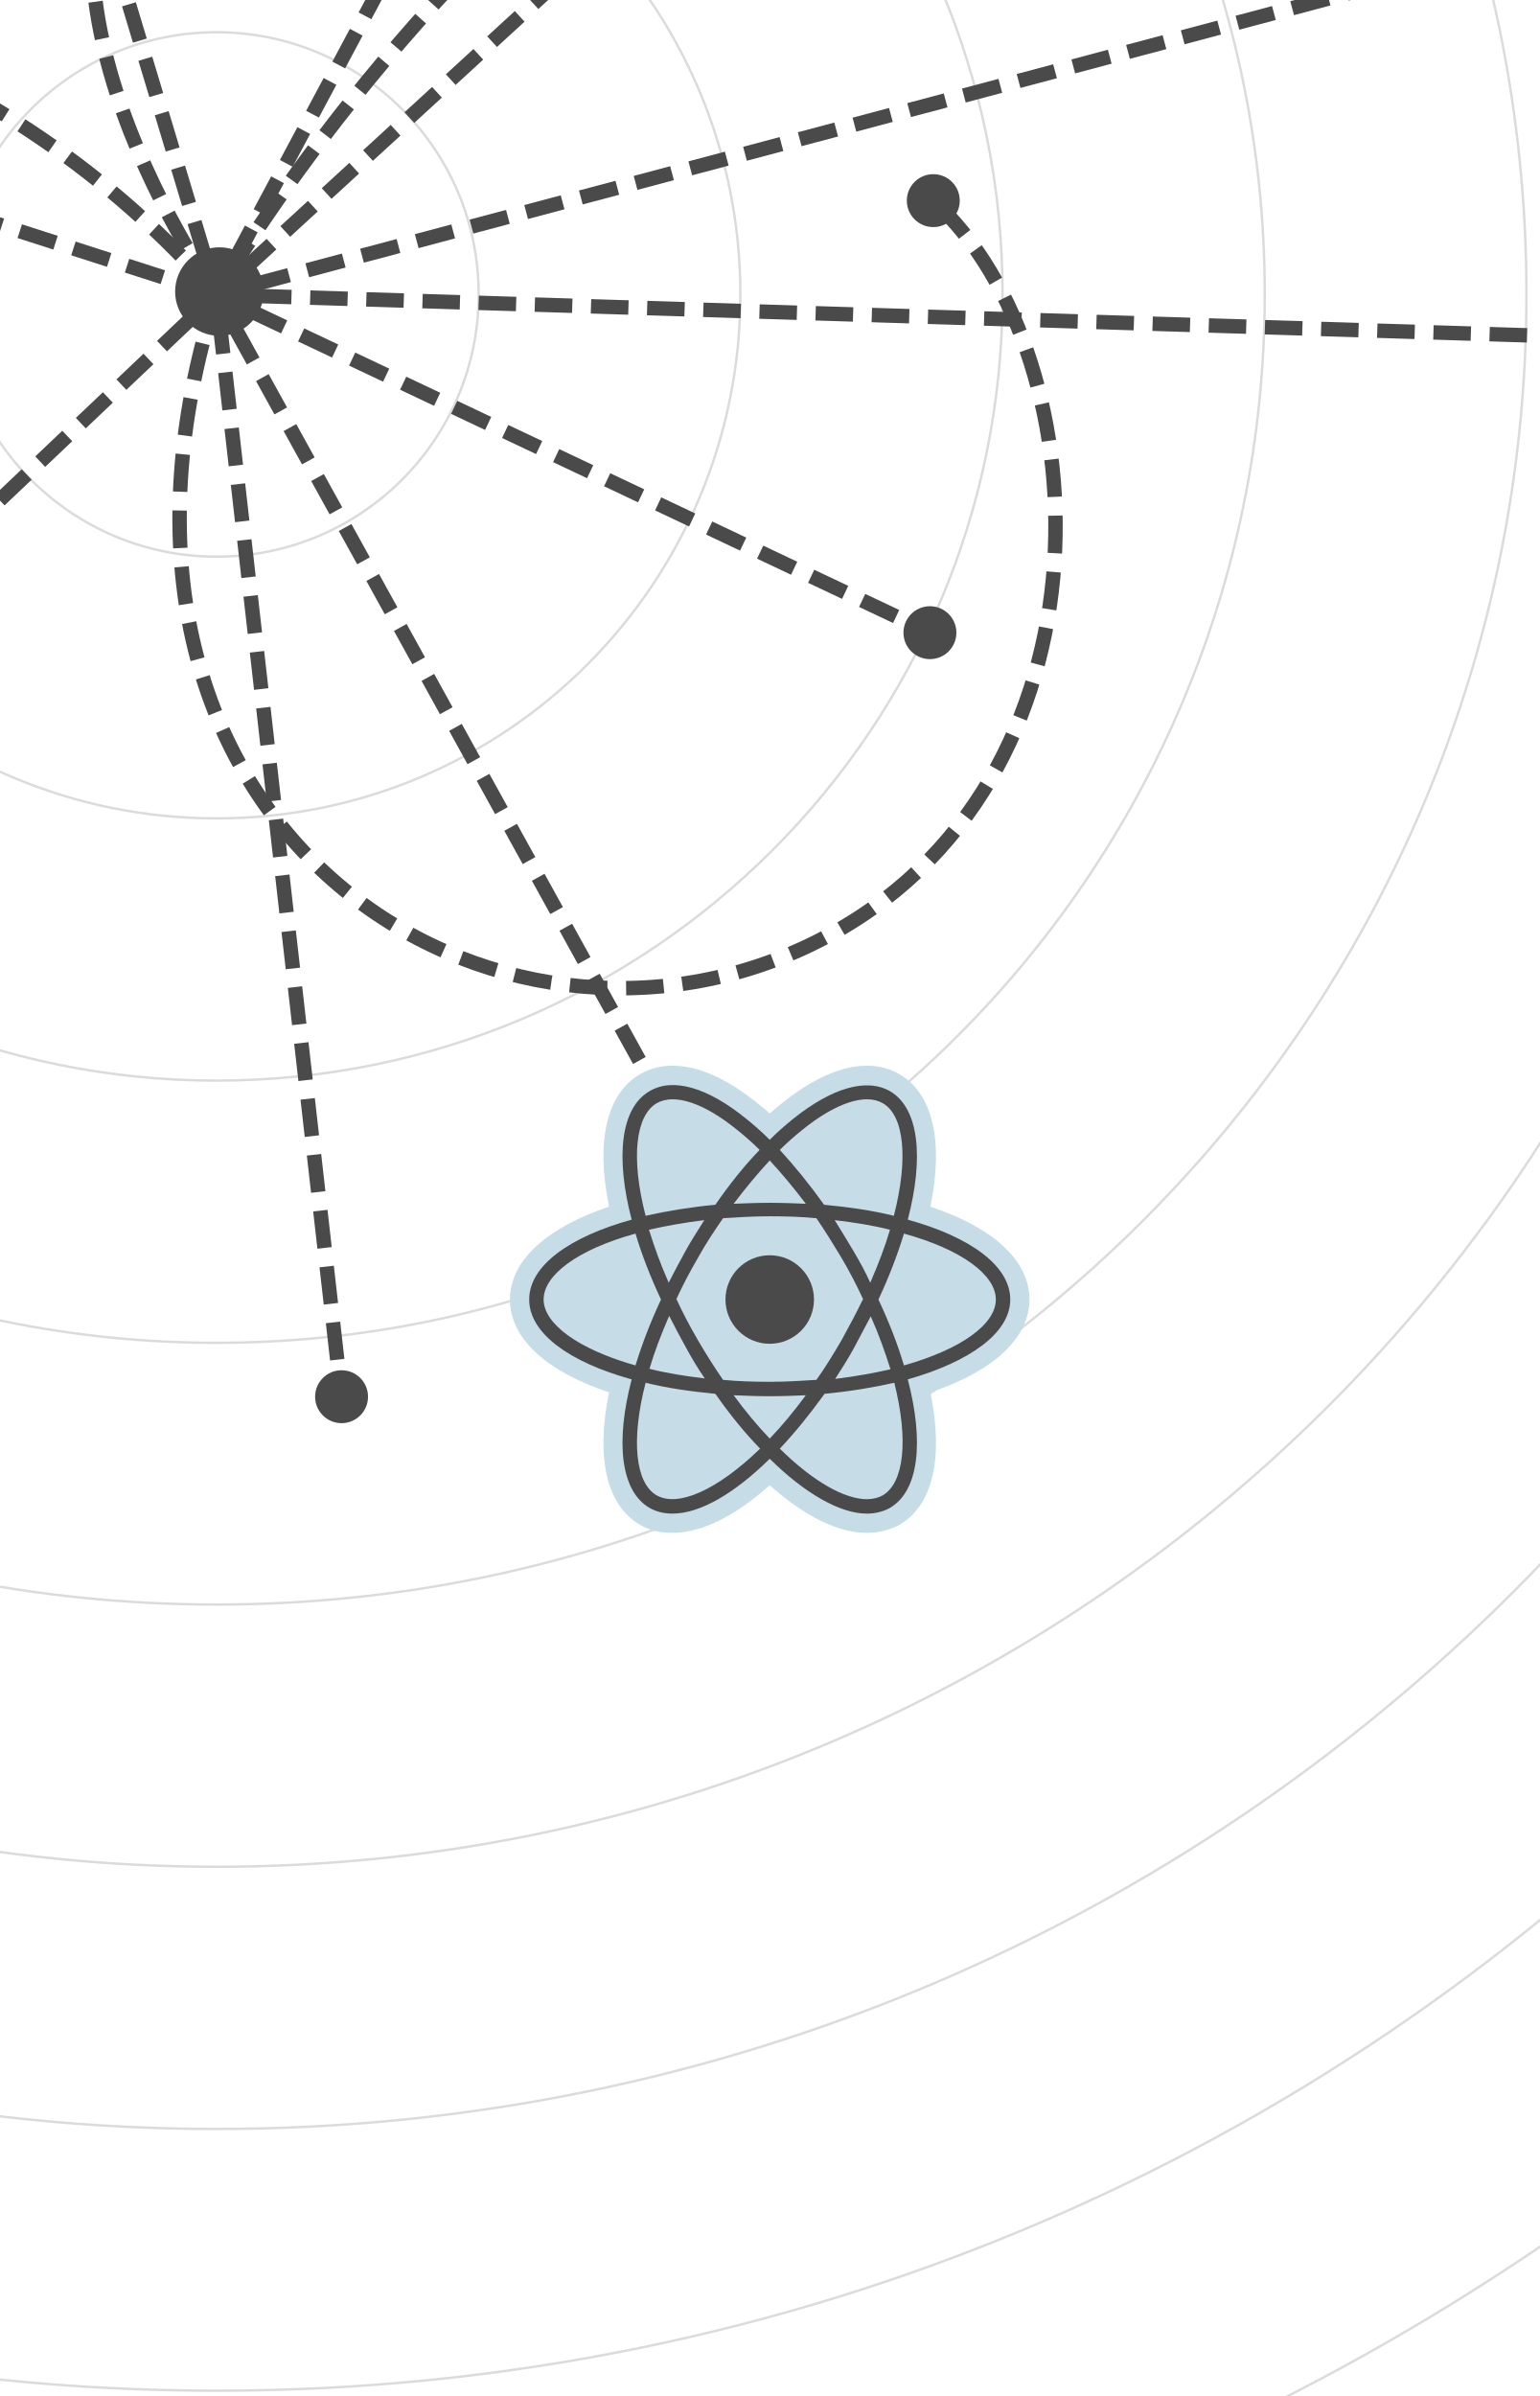
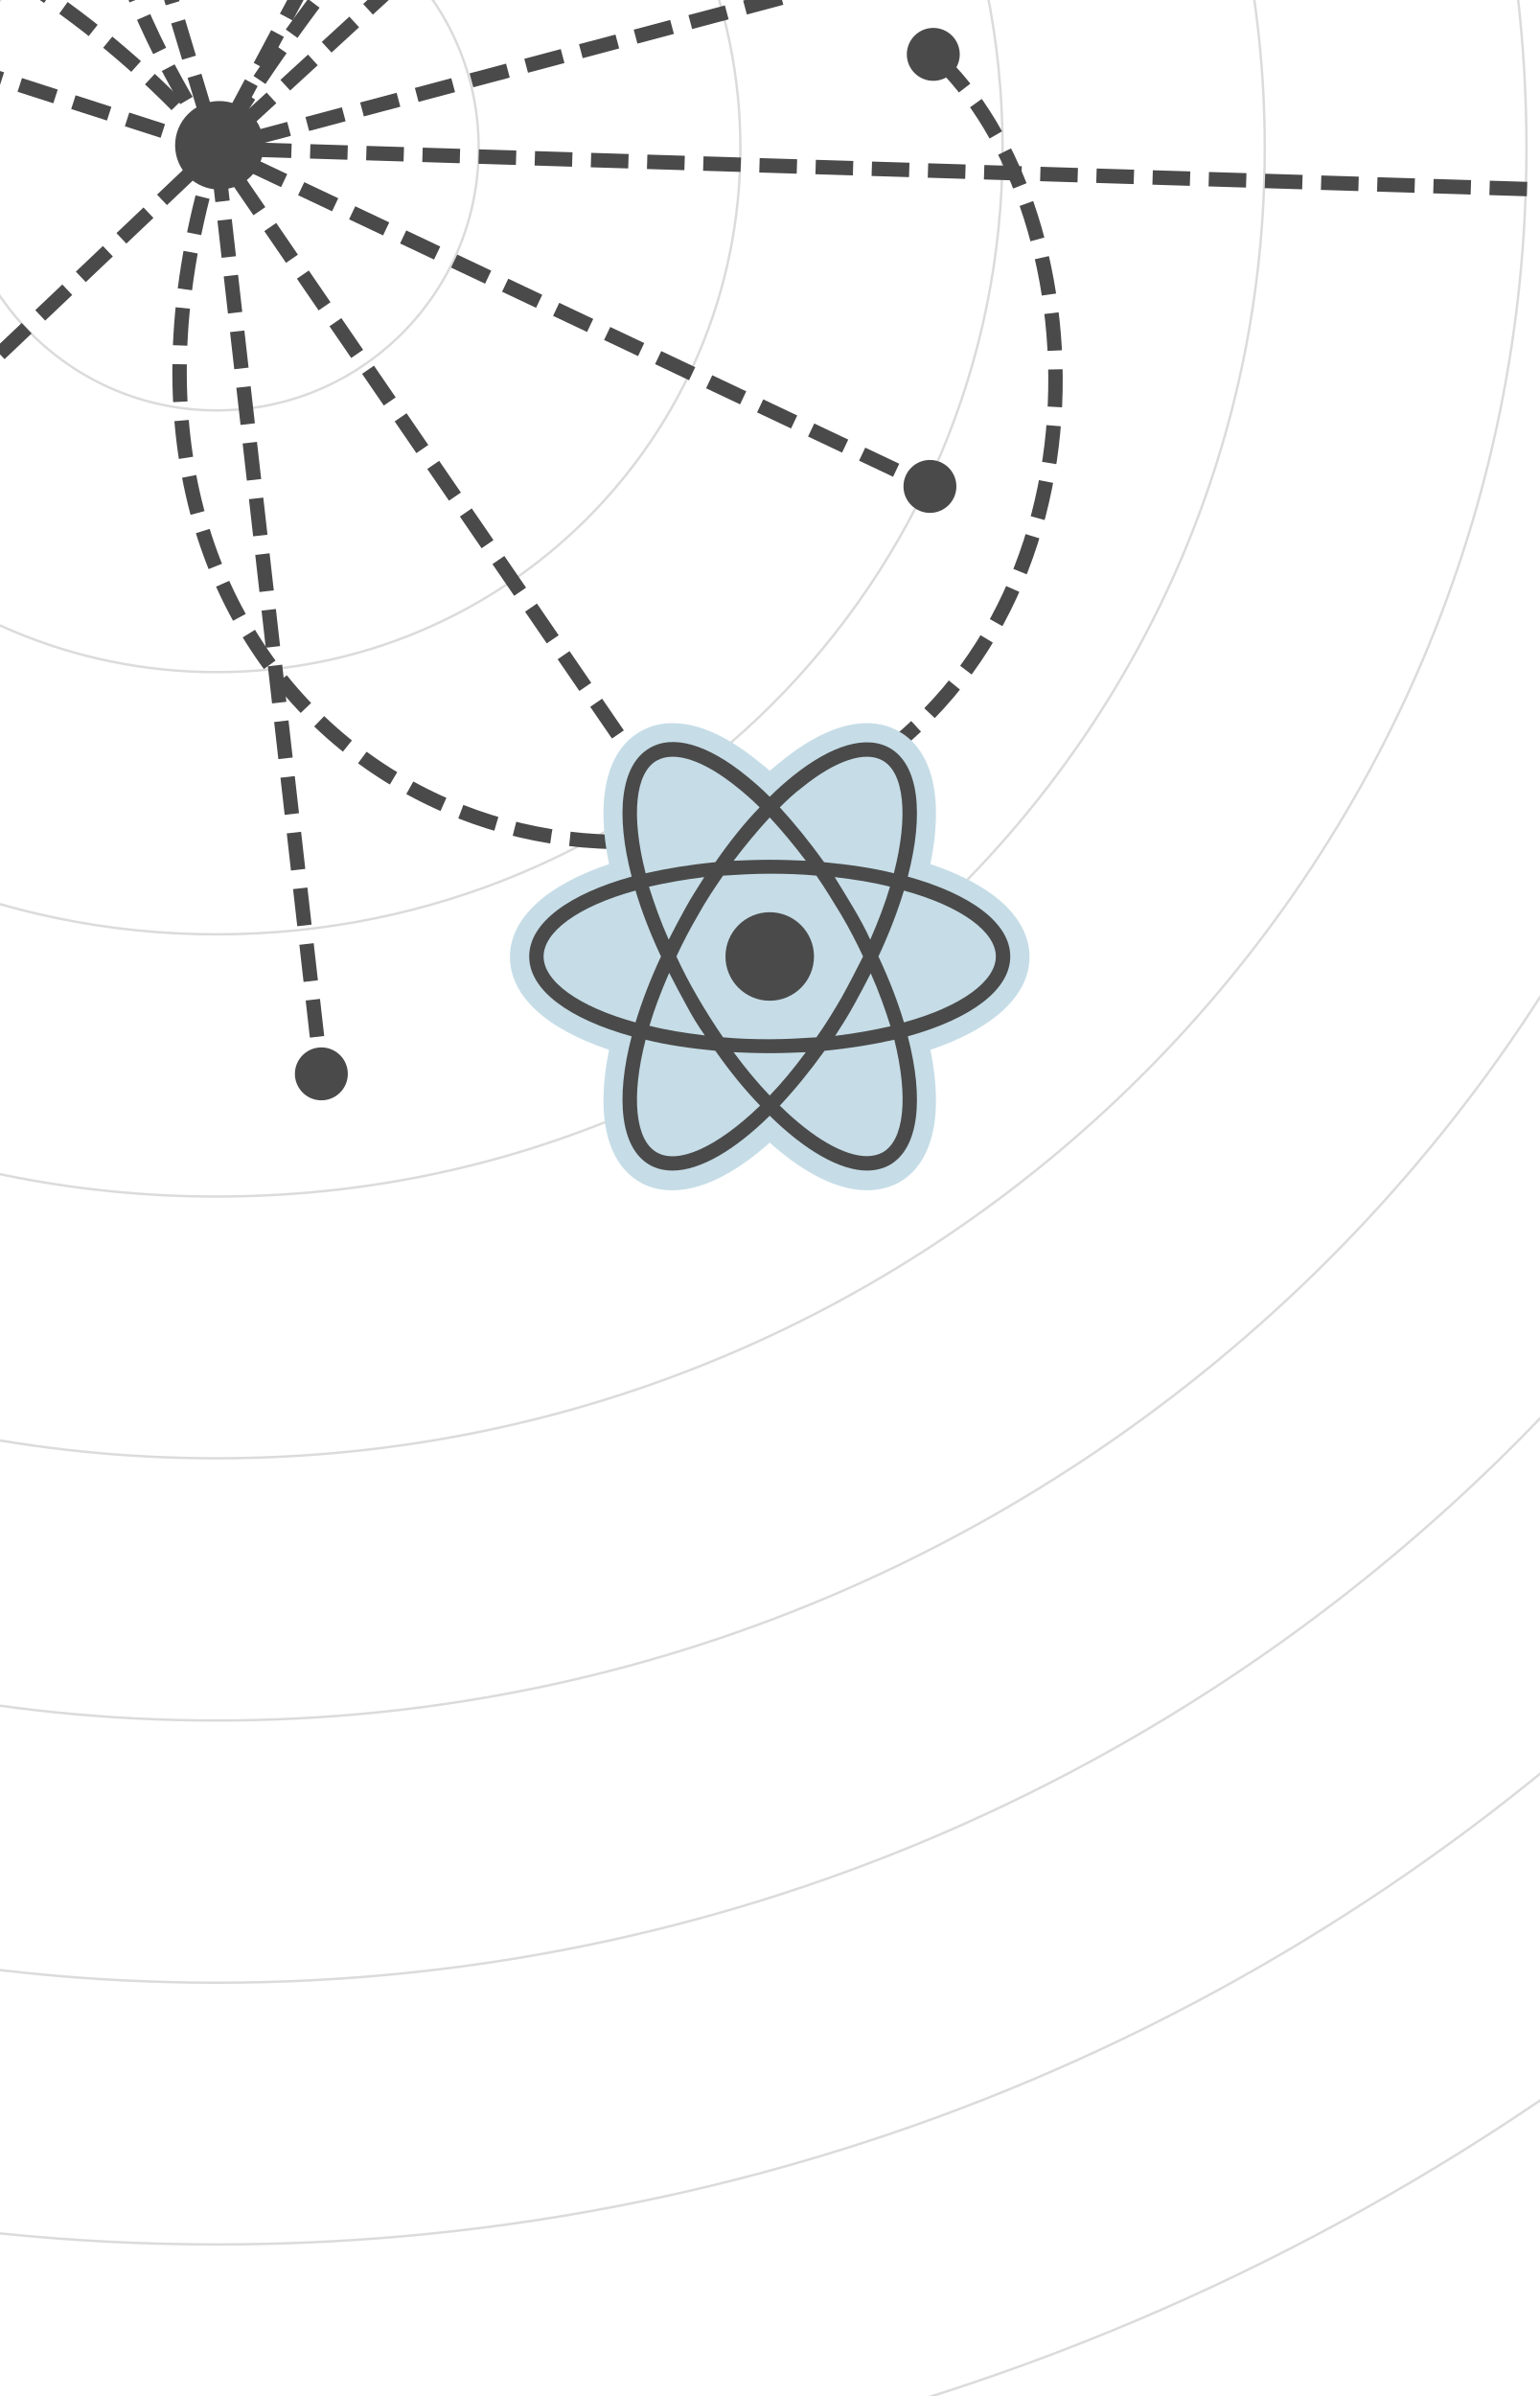
<svg xmlns="http://www.w3.org/2000/svg" version="1.1" id="Layer_1" x="0px" y="0px" viewBox="0 0 320 498" enable-background="new 0 0 320 498" xml:space="preserve">
  <g>
    <g>
      <g>
-         <line fill="none" stroke="#4A4A4A" stroke-width="3" stroke-miterlimit="10" x1="45" y1="61.2" x2="42.1" y2="63.9" />
-         <line fill="none" stroke="#4A4A4A" stroke-width="3" stroke-miterlimit="10" stroke-dasharray="7.755,3.877" x1="39.3" y1="66.6" x2="-229.3" y2="321.4" />
+         <line fill="none" stroke="#4A4A4A" stroke-width="3" stroke-miterlimit="10" x1="45" y1="30.8" x2="42.1" y2="33.5" />
+         <line fill="none" stroke="#4A4A4A" stroke-width="3" stroke-miterlimit="10" stroke-dasharray="7.755,3.877" x1="39.3" y1="36.2" x2="-229.3" y2="291" />
      </g>
    </g>
    <g>
      <g>
-         <line fill="none" stroke="#4A4A4A" stroke-width="3" stroke-miterlimit="10" x1="45" y1="61.2" x2="48.7" y2="60.2" />
-         <line fill="none" stroke="#4A4A4A" stroke-width="3" stroke-miterlimit="10" stroke-dasharray="7.846,3.923" x1="52.5" y1="59.2" x2="482.8" y2="-55.3" />
+         <line fill="none" stroke="#4A4A4A" stroke-width="3" stroke-miterlimit="10" x1="45" y1="30.8" x2="48.7" y2="29.8" />
+         <line fill="none" stroke="#4A4A4A" stroke-width="3" stroke-miterlimit="10" stroke-dasharray="7.846,3.923" x1="52.5" y1="28.8" x2="482.8" y2="-85.7" />
      </g>
    </g>
    <g>
      <g>
-         <line fill="none" stroke="#4A4A4A" stroke-width="3" stroke-miterlimit="10" x1="45" y1="61.2" x2="48.5" y2="62.9" />
-         <line fill="none" stroke="#4A4A4A" stroke-width="3" stroke-miterlimit="10" stroke-dasharray="7.819,3.909" x1="52" y1="64.6" x2="188.1" y2="129" />
-         <line fill="none" stroke="#4A4A4A" stroke-width="3" stroke-miterlimit="10" x1="189.8" y1="129.8" x2="193.3" y2="131.5" />
+         <line fill="none" stroke="#4A4A4A" stroke-width="3" stroke-miterlimit="10" x1="45" y1="30.8" x2="48.5" y2="32.5" />
+         <line fill="none" stroke="#4A4A4A" stroke-width="3" stroke-miterlimit="10" stroke-dasharray="7.819,3.909" x1="52" y1="34.2" x2="188.1" y2="98.6" />
+         <line fill="none" stroke="#4A4A4A" stroke-width="3" stroke-miterlimit="10" x1="189.8" y1="99.4" x2="193.3" y2="101.1" />
      </g>
    </g>
    <g>
      <g>
-         <line fill="none" stroke="#4A4A4A" stroke-width="3" stroke-miterlimit="10" x1="45" y1="61.2" x2="46.8" y2="57.8" />
-         <line fill="none" stroke="#4A4A4A" stroke-width="3" stroke-miterlimit="10" stroke-dasharray="7.724,3.862" x1="48.6" y1="54.4" x2="156.8" y2="-148.4" />
+         <line fill="none" stroke="#4A4A4A" stroke-width="3" stroke-miterlimit="10" x1="45" y1="30.8" x2="46.8" y2="27.4" />
+         <line fill="none" stroke="#4A4A4A" stroke-width="3" stroke-miterlimit="10" stroke-dasharray="7.724,3.862" x1="48.6" y1="24" x2="156.8" y2="-178.8" />
      </g>
    </g>
    <g>
      <g>
-         <line fill="none" stroke="#4A4A4A" stroke-width="3" stroke-miterlimit="10" x1="45" y1="61.2" x2="47.8" y2="58.6" />
-         <line fill="none" stroke="#4A4A4A" stroke-width="3" stroke-miterlimit="10" stroke-dasharray="7.78,3.89" x1="50.7" y1="56" x2="470.6" y2="-329.3" />
+         <line fill="none" stroke="#4A4A4A" stroke-width="3" stroke-miterlimit="10" x1="45" y1="30.8" x2="47.8" y2="28.2" />
+         <line fill="none" stroke="#4A4A4A" stroke-width="3" stroke-miterlimit="10" stroke-dasharray="7.78,3.89" x1="50.7" y1="25.6" x2="470.6" y2="-359.7" />
      </g>
    </g>
    <g>
      <g>
-         <line fill="none" stroke="#4A4A4A" stroke-width="3" stroke-miterlimit="10" x1="71" y1="290.3" x2="70.6" y2="286.4" />
-         <path fill="none" stroke="#4A4A4A" stroke-width="3" stroke-miterlimit="10" stroke-dasharray="7.793,3.897" d="M70.1,282.6     L45,61.2c-86.7-100.2-267.1-90.7-273.2,52.1" />
+         <line fill="none" stroke="#4A4A4A" stroke-width="3" stroke-miterlimit="10" x1="66.8" y1="223.2" x2="66.4" y2="219.3" />
+         <path fill="none" stroke="#4A4A4A" stroke-width="3" stroke-miterlimit="10" stroke-dasharray="7.767,3.884" d="M65.9,215.5     L45,30.8C-41.7-69.4-222.2-59.9-228.2,82.9" />
      </g>
    </g>
-     <path fill="none" stroke="#4A4A4A" stroke-width="3" stroke-miterlimit="10" stroke-dasharray="7.81,3.905" d="M359.3-69.6   C169.3-158.7,45,61.2,45,61.2c-34.5,109.3,54.7,166.6,121.7,136s63.1-123,27.3-155.5" />
-     <line fill="none" stroke="#4A4A4A" stroke-width="3" stroke-miterlimit="10" stroke-dasharray="7.81,3.905" x1="45" y1="61.2" x2="-398.2" y2="-81.3" />
-     <path fill="none" stroke="#4A4A4A" stroke-width="3" stroke-miterlimit="10" stroke-dasharray="7.81,3.905" d="M45,61.2   c0,0-46.9-65.7-14.3-105.4s63.1-83.3-19.5-156.2" />
-     <circle fill="#4A4A4A" cx="45.6" cy="60.6" r="9.2" />
-     <circle fill="#4A4A4A" cx="194" cy="41.7" r="5.5" />
-     <circle fill="#4A4A4A" cx="193.3" cy="131.5" r="5.5" />
-     <circle fill="#4A4A4A" cx="71" cy="290.3" r="5.5" />
-     <circle opacity="0.2" fill="none" stroke="#4A4A4A" stroke-width="0.5" stroke-miterlimit="10" cx="45" cy="61.2" r="108.9" />
-     <circle opacity="0.2" fill="none" stroke="#4A4A4A" stroke-width="0.5" stroke-miterlimit="10" cx="45" cy="61.2" r="1416.1" />
-     <circle opacity="0.2" fill="none" stroke="#4A4A4A" stroke-width="0.5" stroke-miterlimit="10" cx="45" cy="61.2" r="1361.7" />
-     <circle opacity="0.2" fill="none" stroke="#4A4A4A" stroke-width="0.5" stroke-miterlimit="10" cx="45" cy="61.2" r="1307.2" />
-     <circle opacity="0.2" fill="none" stroke="#4A4A4A" stroke-width="0.5" stroke-miterlimit="10" cx="45" cy="61.2" r="1252.7" />
-     <circle opacity="0.2" fill="none" stroke="#4A4A4A" stroke-width="0.5" stroke-miterlimit="10" cx="45" cy="61.2" r="1198.3" />
-     <circle opacity="0.2" fill="none" stroke="#4A4A4A" stroke-width="0.5" stroke-miterlimit="10" cx="45" cy="61.2" r="1143.8" />
-     <circle opacity="0.2" fill="none" stroke="#4A4A4A" stroke-width="0.5" stroke-miterlimit="10" cx="45" cy="61.2" r="1089.3" />
-     <circle opacity="0.2" fill="none" stroke="#4A4A4A" stroke-width="0.5" stroke-miterlimit="10" cx="45" cy="61.2" r="1034.9" />
-     <circle opacity="0.2" fill="none" stroke="#4A4A4A" stroke-width="0.5" stroke-miterlimit="10" cx="45" cy="61.2" r="980.4" />
-     <circle opacity="0.2" fill="none" stroke="#4A4A4A" stroke-width="0.5" stroke-miterlimit="10" cx="45" cy="61.2" r="925.9" />
-     <circle opacity="0.2" fill="none" stroke="#4A4A4A" stroke-width="0.5" stroke-miterlimit="10" cx="45" cy="61.2" r="871.5" />
-     <circle opacity="0.2" fill="none" stroke="#4A4A4A" stroke-width="0.5" stroke-miterlimit="10" cx="45" cy="61.2" r="817" />
-     <circle opacity="0.2" fill="none" stroke="#4A4A4A" stroke-width="0.5" stroke-miterlimit="10" cx="45" cy="61.2" r="54.5" />
-     <circle opacity="0.2" fill="none" stroke="#4A4A4A" stroke-width="0.5" stroke-miterlimit="10" cx="45" cy="61.2" r="272.3" />
-     <circle opacity="0.2" fill="none" stroke="#4A4A4A" stroke-width="0.5" stroke-miterlimit="10" cx="45" cy="61.2" r="217.9" />
-     <circle opacity="0.2" fill="none" stroke="#4A4A4A" stroke-width="0.5" stroke-miterlimit="10" cx="45" cy="61.2" r="163.4" />
-     <circle opacity="0.2" fill="none" stroke="#4A4A4A" stroke-width="0.5" stroke-miterlimit="10" cx="45" cy="61.2" r="762.5" />
-     <circle opacity="0.2" fill="none" stroke="#4A4A4A" stroke-width="0.5" stroke-miterlimit="10" cx="45" cy="61.2" r="708.1" />
-     <circle opacity="0.2" fill="none" stroke="#4A4A4A" stroke-width="0.5" stroke-miterlimit="10" cx="45" cy="61.2" r="653.6" />
-     <circle opacity="0.2" fill="none" stroke="#4A4A4A" stroke-width="0.5" stroke-miterlimit="10" cx="45" cy="61.2" r="599.1" />
-     <circle opacity="0.2" fill="none" stroke="#4A4A4A" stroke-width="0.5" stroke-miterlimit="10" cx="45" cy="61.2" r="544.7" />
-     <circle opacity="0.2" fill="none" stroke="#4A4A4A" stroke-width="0.5" stroke-miterlimit="10" cx="45" cy="61.2" r="490.2" />
-     <circle opacity="0.2" fill="none" stroke="#4A4A4A" stroke-width="0.5" stroke-miterlimit="10" cx="45" cy="61.2" r="435.7" />
-     <circle opacity="0.2" fill="none" stroke="#4A4A4A" stroke-width="0.5" stroke-miterlimit="10" cx="45" cy="61.2" r="381.3" />
-     <circle opacity="0.2" fill="none" stroke="#4A4A4A" stroke-width="0.5" stroke-miterlimit="10" cx="45" cy="61.2" r="326.8" />
+     <path fill="none" stroke="#4A4A4A" stroke-width="3" stroke-miterlimit="10" stroke-dasharray="7.81,3.905" d="M359.3-100   C169.3-189.1,45,30.8,45,30.8c-34.5,109.3,54.7,166.6,121.7,136s63.1-123,27.3-155.5" />
+     <line fill="none" stroke="#4A4A4A" stroke-width="3" stroke-miterlimit="10" stroke-dasharray="7.81,3.905" x1="45" y1="30.8" x2="-398.2" y2="-111.7" />
+     <path fill="none" stroke="#4A4A4A" stroke-width="3" stroke-miterlimit="10" stroke-dasharray="7.81,3.905" d="M45,30.8   c0,0-46.9-65.7-14.3-105.4s63.1-83.3-19.5-156.2" />
+     <circle fill="#4A4A4A" cx="45.6" cy="30.2" r="9.2" />
+     <circle fill="#4A4A4A" cx="194" cy="11.3" r="5.5" />
+     <circle fill="#4A4A4A" cx="193.3" cy="101.1" r="5.5" />
+     <circle fill="#4A4A4A" cx="66.8" cy="223.2" r="5.5" />
+     <circle opacity="0.2" fill="none" stroke="#4A4A4A" stroke-width="0.5" stroke-miterlimit="10" cx="45" cy="30.8" r="108.9" />
+     <circle opacity="0.2" fill="none" stroke="#4A4A4A" stroke-width="0.5" stroke-miterlimit="10" cx="45" cy="30.8" r="1416.1" />
+     <circle opacity="0.2" fill="none" stroke="#4A4A4A" stroke-width="0.5" stroke-miterlimit="10" cx="45" cy="30.8" r="1361.7" />
+     <circle opacity="0.2" fill="none" stroke="#4A4A4A" stroke-width="0.5" stroke-miterlimit="10" cx="45" cy="30.8" r="1307.2" />
+     <circle opacity="0.2" fill="none" stroke="#4A4A4A" stroke-width="0.5" stroke-miterlimit="10" cx="45" cy="30.8" r="1252.7" />
+     <circle opacity="0.2" fill="none" stroke="#4A4A4A" stroke-width="0.5" stroke-miterlimit="10" cx="45" cy="30.8" r="1198.3" />
+     <circle opacity="0.2" fill="none" stroke="#4A4A4A" stroke-width="0.5" stroke-miterlimit="10" cx="45" cy="30.8" r="1143.8" />
+     <circle opacity="0.2" fill="none" stroke="#4A4A4A" stroke-width="0.5" stroke-miterlimit="10" cx="45" cy="30.8" r="1089.3" />
+     <circle opacity="0.2" fill="none" stroke="#4A4A4A" stroke-width="0.5" stroke-miterlimit="10" cx="45" cy="30.8" r="1034.9" />
+     <circle opacity="0.2" fill="none" stroke="#4A4A4A" stroke-width="0.5" stroke-miterlimit="10" cx="45" cy="30.8" r="980.4" />
+     <circle opacity="0.2" fill="none" stroke="#4A4A4A" stroke-width="0.5" stroke-miterlimit="10" cx="45" cy="30.8" r="925.9" />
+     <circle opacity="0.2" fill="none" stroke="#4A4A4A" stroke-width="0.5" stroke-miterlimit="10" cx="45" cy="30.8" r="871.5" />
+     <circle opacity="0.2" fill="none" stroke="#4A4A4A" stroke-width="0.5" stroke-miterlimit="10" cx="45" cy="30.8" r="817" />
+     <circle opacity="0.2" fill="none" stroke="#4A4A4A" stroke-width="0.5" stroke-miterlimit="10" cx="45" cy="30.8" r="54.5" />
+     <circle opacity="0.2" fill="none" stroke="#4A4A4A" stroke-width="0.5" stroke-miterlimit="10" cx="45" cy="30.8" r="272.3" />
+     <circle opacity="0.2" fill="none" stroke="#4A4A4A" stroke-width="0.5" stroke-miterlimit="10" cx="45" cy="30.8" r="217.9" />
+     <circle opacity="0.2" fill="none" stroke="#4A4A4A" stroke-width="0.5" stroke-miterlimit="10" cx="45" cy="30.8" r="163.4" />
+     <circle opacity="0.2" fill="none" stroke="#4A4A4A" stroke-width="0.5" stroke-miterlimit="10" cx="45" cy="30.8" r="762.5" />
+     <circle opacity="0.2" fill="none" stroke="#4A4A4A" stroke-width="0.5" stroke-miterlimit="10" cx="45" cy="30.8" r="708.1" />
+     <circle opacity="0.2" fill="none" stroke="#4A4A4A" stroke-width="0.5" stroke-miterlimit="10" cx="45" cy="30.8" r="653.6" />
+     <circle opacity="0.2" fill="none" stroke="#4A4A4A" stroke-width="0.5" stroke-miterlimit="10" cx="45" cy="30.8" r="599.1" />
+     <circle opacity="0.2" fill="none" stroke="#4A4A4A" stroke-width="0.5" stroke-miterlimit="10" cx="45" cy="30.8" r="544.7" />
+     <circle opacity="0.2" fill="none" stroke="#4A4A4A" stroke-width="0.5" stroke-miterlimit="10" cx="45" cy="30.8" r="490.2" />
+     <circle opacity="0.2" fill="none" stroke="#4A4A4A" stroke-width="0.5" stroke-miterlimit="10" cx="45" cy="30.8" r="435.7" />
+     <circle opacity="0.2" fill="none" stroke="#4A4A4A" stroke-width="0.5" stroke-miterlimit="10" cx="45" cy="30.8" r="381.3" />
+     <circle opacity="0.2" fill="none" stroke="#4A4A4A" stroke-width="0.5" stroke-miterlimit="10" cx="45" cy="30.8" r="326.8" />
    <g>
      <g>
-         <line fill="none" stroke="#4A4A4A" stroke-width="3" stroke-miterlimit="10" x1="45" y1="61.2" x2="48.9" y2="61.4" />
-         <line fill="none" stroke="#4A4A4A" stroke-width="3" stroke-miterlimit="10" stroke-dasharray="7.787,3.893" x1="52.8" y1="61.5" x2="973.1" y2="90" />
+         <line fill="none" stroke="#4A4A4A" stroke-width="3" stroke-miterlimit="10" x1="45" y1="30.8" x2="48.9" y2="30.9" />
+         <line fill="none" stroke="#4A4A4A" stroke-width="3" stroke-miterlimit="10" stroke-dasharray="7.787,3.893" x1="52.8" y1="31.1" x2="973.1" y2="59.6" />
      </g>
    </g>
    <g>
      <g>
-         <line fill="none" stroke="#4A4A4A" stroke-width="3" stroke-miterlimit="10" x1="45" y1="61.2" x2="43.8" y2="57.5" />
-         <line fill="none" stroke="#4A4A4A" stroke-width="3" stroke-miterlimit="10" stroke-dasharray="7.878,3.939" x1="42.7" y1="53.7" x2="-41.9" y2="-227.3" />
+         <line fill="none" stroke="#4A4A4A" stroke-width="3" stroke-miterlimit="10" x1="45" y1="30.8" x2="43.8" y2="27.1" />
+         <line fill="none" stroke="#4A4A4A" stroke-width="3" stroke-miterlimit="10" stroke-dasharray="7.878,3.939" x1="42.7" y1="23.3" x2="-41.9" y2="-257.7" />
      </g>
    </g>
    <g>
      <g>
-         <line fill="none" stroke="#4A4A4A" stroke-width="3" stroke-miterlimit="10" x1="45" y1="61.2" x2="46.9" y2="64.6" />
-         <line fill="none" stroke="#4A4A4A" stroke-width="3" stroke-miterlimit="10" stroke-dasharray="7.909,3.954" x1="48.8" y1="68.1" x2="156.8" y2="263.7" />
-         <line fill="none" stroke="#4A4A4A" stroke-width="3" stroke-miterlimit="10" x1="157.8" y1="265.4" x2="159.7" y2="268.8" />
+         <line fill="none" stroke="#4A4A4A" stroke-width="3" stroke-miterlimit="10" x1="45" y1="30.8" x2="47.2" y2="34" />
+         <line fill="none" stroke="#4A4A4A" stroke-width="3" stroke-miterlimit="10" stroke-dasharray="7.991,3.995" x1="49.4" y1="37.3" x2="156.7" y2="193.9" />
+         <line fill="none" stroke="#4A4A4A" stroke-width="3" stroke-miterlimit="10" x1="157.8" y1="195.6" x2="160" y2="198.8" />
      </g>
    </g>
  </g>
  <g>
    <g>
      <g>
-         <path fill="#C6DDE7" d="M180.2,316.6c-5.7,0-12.9-3.7-20.2-10.6c-7.4,6.8-14.5,10.6-20.2,10.6c-2.1,0-4.1-0.5-5.8-1.5     c-6.4-3.7-8.2-13.5-5.1-27.1c-13.3-4.1-20.9-10.6-20.9-18c0-7.4,7.6-13.9,20.9-18c-3.1-13.6-1.3-23.4,5.1-27.1     c1.7-1,3.7-1.5,5.8-1.5c4.8,0,10.6,2.6,16.6,7.5c1.2,0.9,2.3,2,3.5,3.1c1.2-1.1,2.4-2.2,3.5-3.1c6.1-4.9,11.8-7.5,16.6-7.5     c2.1,0,4.1,0.5,5.8,1.5c6.4,3.7,8.2,13.5,5.1,27.1c13.3,4.1,20.9,10.6,20.9,18s-7.6,13.9-20.9,18c3.1,13.6,1.3,23.4-5.1,27.1     C184.3,316.1,182.4,316.6,180.2,316.6L180.2,316.6z" />
-         <path fill="#C6DDE7" d="M139.8,225.5c4.3,0,9.6,2.4,15.4,7.1c1.6,1.3,3.2,2.7,4.8,4.3c1.6-1.6,3.2-3,4.8-4.3     c5.8-4.7,11.1-7.1,15.4-7.1c1.8,0,3.4,0.4,4.8,1.2c6,3.5,7.1,13.7,3.7,26.7c13,3.6,21.3,9.6,21.3,16.6c0,7-8.3,13-21.3,16.6     c3.4,13,2.3,23.2-3.7,26.7c-1.4,0.8-3,1.2-4.8,1.2c0,0,0,0,0,0c-5.7,0-12.9-4.2-20.2-11.4c-7.3,7.2-14.6,11.4-20.2,11.4     c-1.7,0-3.3-0.4-4.8-1.2c-6-3.5-7.1-13.7-3.7-26.7C118.3,283,110,277,110,270.1c0-7,8.3-13,21.3-16.6c-3.4-13-2.3-23.2,3.7-26.7     C136.4,225.9,138,225.5,139.8,225.5 M139.8,221.5L139.8,221.5c-2.5,0-4.8,0.6-6.8,1.8c-6.9,4-9.2,13.9-6.4,27.5     c-13.1,4.4-20.6,11.3-20.6,19.3c0,8,7.4,14.9,20.6,19.3c-2.8,13.6-0.5,23.5,6.4,27.5c2,1.2,4.3,1.7,6.8,1.7     c7.2,0,14.6-4.9,20.2-9.9c5.6,5,13,9.9,20.2,9.9c2.5,0,4.8-0.6,6.8-1.7c6.9-4,9.2-13.9,6.4-27.5C206.6,285,214,278,214,270.1     c0-8-7.4-14.9-20.6-19.3c2.8-13.6,0.5-23.5-6.4-27.5c-2-1.2-4.3-1.8-6.8-1.8c-5.3,0-11.4,2.7-17.9,8c-0.8,0.6-1.5,1.3-2.3,1.9     c-0.8-0.7-1.5-1.3-2.3-1.9C151.2,224.2,145.2,221.5,139.8,221.5L139.8,221.5z" />
+         <path fill="#C6DDE7" d="M180.2,245.3c-5.7,0-12.9-3.7-20.2-10.6c-7.4,6.8-14.5,10.6-20.2,10.6c-2.1,0-4.1-0.5-5.8-1.5     c-6.4-3.7-8.2-13.5-5.1-27.1c-13.3-4.1-20.9-10.6-20.9-18s7.6-13.9,20.9-18c-3.1-13.6-1.3-23.4,5.1-27.1c1.7-1,3.7-1.5,5.8-1.5     c4.8,0,10.6,2.6,16.6,7.5c1.2,0.9,2.3,2,3.5,3.1c1.2-1.1,2.4-2.2,3.5-3.1c6.1-4.9,11.8-7.5,16.6-7.5c2.1,0,4.1,0.5,5.8,1.5     c6.4,3.7,8.2,13.5,5.1,27.1c13.3,4.1,20.9,10.6,20.9,18c0,7.4-7.6,13.9-20.9,18c3.1,13.6,1.3,23.4-5.1,27.1     C184.3,244.8,182.4,245.3,180.2,245.3L180.2,245.3z" />
+         <path fill="#C6DDE7" d="M139.8,154.3c4.3,0,9.6,2.4,15.4,7.1c1.6,1.3,3.2,2.7,4.8,4.3c1.6-1.6,3.2-3,4.8-4.3     c5.8-4.7,11.1-7.1,15.4-7.1c1.8,0,3.4,0.4,4.8,1.2c6,3.5,7.1,13.7,3.7,26.7c13,3.6,21.3,9.6,21.3,16.6c0,7-8.3,13-21.3,16.6     c3.4,13,2.3,23.2-3.7,26.7c-1.4,0.8-3,1.2-4.8,1.2c0,0,0,0,0,0c-5.7,0-12.9-4.2-20.2-11.4c-7.3,7.2-14.6,11.4-20.2,11.4     c-1.7,0-3.3-0.4-4.8-1.2c-6-3.5-7.1-13.7-3.7-26.7c-13-3.6-21.3-9.6-21.3-16.6c0-7,8.3-13,21.3-16.6c-3.4-13-2.3-23.2,3.7-26.7     C136.4,154.7,138,154.3,139.8,154.3 M139.8,150.3L139.8,150.3c-2.5,0-4.8,0.6-6.8,1.8c-6.9,4-9.2,13.9-6.4,27.5     c-13.1,4.4-20.6,11.3-20.6,19.3c0,8,7.4,14.9,20.6,19.3c-2.8,13.6-0.5,23.5,6.4,27.5c2,1.2,4.3,1.7,6.8,1.7     c7.2,0,14.6-4.9,20.2-9.9c5.6,5,13,9.9,20.2,9.9c2.5,0,4.8-0.6,6.8-1.7c6.9-4,9.2-13.9,6.4-27.5c13.1-4.4,20.6-11.3,20.6-19.3     c0-8-7.4-14.9-20.6-19.3c2.8-13.6,0.5-23.5-6.4-27.5c-2-1.2-4.3-1.8-6.8-1.8c-5.3,0-11.4,2.7-17.9,8c-0.8,0.6-1.5,1.3-2.3,1.9     c-0.8-0.7-1.5-1.3-2.3-1.9C151.2,153,145.2,150.3,139.8,150.3L139.8,150.3z" />
      </g>
    </g>
    <g>
-       <circle fill="#4A4A4A" cx="160" cy="270.1" r="9.2" />
-       <path fill="#4A4A4A" d="M210,270.1c0-7-8.3-13-21.3-16.6c3.4-13,2.3-23.2-3.7-26.7c-4.9-2.8-12.1-0.7-20.2,5.8    c-1.6,1.3-3.2,2.7-4.8,4.3c-1.6-1.6-3.2-3-4.8-4.3c-8.1-6.6-15.3-8.7-20.2-5.8c-6,3.5-7.1,13.7-3.7,26.7    c-13,3.6-21.3,9.6-21.3,16.6c0,7,8.3,13,21.3,16.6c-3.4,13-2.3,23.2,3.7,26.7c1.4,0.8,3,1.2,4.8,1.2c5.7,0,12.9-4.2,20.2-11.4    c7.3,7.2,14.6,11.4,20.2,11.4c1.7,0,3.4-0.4,4.8-1.2c6-3.5,7.1-13.7,3.7-26.7C201.7,283,210,277,210,270.1z M166.7,234.9    c7-5.7,13.2-7.7,16.8-5.6c4.4,2.5,5.4,11.4,2.3,23.4c-4.4-1.1-9.3-1.8-14.5-2.3c-3-4.2-6.1-8-9.2-11.4    C163.6,237.5,165.1,236.2,166.7,234.9z M174.9,278.6c-1.7,2.9-3.4,5.7-5.2,8.2c-3.1,0.2-6.3,0.4-9.7,0.4c-3.4,0-6.6-0.1-9.7-0.4    c-1.8-2.6-3.5-5.3-5.2-8.2c-1.7-2.9-3.2-5.8-4.5-8.6c1.3-2.8,2.8-5.7,4.5-8.6c1.6-2.9,3.4-5.6,5.2-8.2c3.1-0.2,6.3-0.4,9.7-0.4    c3.4,0,6.6,0.1,9.7,0.4c1.8,2.6,3.5,5.4,5.2,8.2c1.7,2.9,3.2,5.8,4.5,8.6C178,272.9,176.5,275.7,174.9,278.6z M181,273.6    c1.7,3.8,3,7.5,4.1,11c-3.5,0.8-7.4,1.5-11.5,2c1.3-2,2.7-4.2,3.9-6.4C178.7,277.9,179.9,275.7,181,273.6z M160,299    c-2.5-2.6-5-5.6-7.5-9c2.4,0.1,4.9,0.2,7.5,0.2c2.5,0,5-0.1,7.5-0.2C165,293.4,162.5,296.4,160,299z M146.5,286.5    c-4.2-0.5-8-1.1-11.5-2c1-3.4,2.4-7.1,4.1-11c1.1,2.2,2.3,4.4,3.5,6.6C143.8,282.3,145.1,284.5,146.5,286.5z M139,266.6    c-1.7-3.8-3-7.5-4.1-11c3.5-0.8,7.4-1.5,11.5-2c-1.3,2.1-2.7,4.2-3.9,6.4C141.3,262.2,140.1,264.4,139,266.6z M160,241.2    c2.5,2.7,5,5.7,7.5,9c-2.4-0.1-4.9-0.2-7.5-0.2c-2.5,0-5,0.1-7.5,0.2C155,246.9,157.5,243.9,160,241.2z M177.4,260    c-1.3-2.2-2.6-4.3-3.9-6.4c4.2,0.5,8,1.1,11.5,2c-1,3.4-2.4,7.1-4.1,11C179.9,264.4,178.7,262.2,177.4,260z M136.5,229.3    c3.7-2.1,9.8-0.1,16.8,5.6c1.5,1.2,3.1,2.6,4.6,4.1c-3.2,3.3-6.3,7.2-9.2,11.4c-5.2,0.5-10.1,1.3-14.5,2.3    C131.1,240.7,132.1,231.9,136.5,229.3z M113,270.1c0-5.1,7.1-10.4,19.1-13.7c1.3,4.4,3.1,9,5.3,13.7c-2.2,4.7-4,9.4-5.3,13.7    C120.1,280.4,113,275.1,113,270.1z M136.5,310.8c-4.4-2.5-5.4-11.4-2.3-23.4c4.4,1.1,9.3,1.8,14.5,2.3c3,4.3,6.1,8.1,9.3,11.4    C149,309.8,140.9,313.3,136.5,310.8z M183.5,310.8c-0.9,0.5-2,0.8-3.3,0.8c-4.6,0-11.1-3.6-18.1-10.5c3.1-3.3,6.2-7.1,9.3-11.4    c5.2-0.5,10.1-1.3,14.5-2.3C188.9,299.4,187.9,308.2,183.5,310.8z M187.9,283.8c-1.3-4.4-3.1-9-5.3-13.7c2.2-4.7,4-9.4,5.3-13.7    c12,3.3,19.1,8.6,19.1,13.7S199.9,280.4,187.9,283.8z" />
+       <circle fill="#4A4A4A" cx="160" cy="198.8" r="9.2" />
+       <path fill="#4A4A4A" d="M210,198.8c0-7-8.3-13-21.3-16.6c3.4-13,2.3-23.2-3.7-26.7c-4.9-2.8-12.1-0.7-20.2,5.8    c-1.6,1.3-3.2,2.7-4.8,4.3c-1.6-1.6-3.2-3-4.8-4.3c-8.1-6.6-15.3-8.7-20.2-5.8c-6,3.5-7.1,13.7-3.7,26.7    c-13,3.6-21.3,9.6-21.3,16.6c0,7,8.3,13,21.3,16.6c-3.4,13-2.3,23.2,3.7,26.7c1.4,0.8,3,1.2,4.8,1.2c5.7,0,12.9-4.2,20.2-11.4    c7.3,7.2,14.6,11.4,20.2,11.4c1.7,0,3.4-0.4,4.8-1.2c6-3.5,7.1-13.7,3.7-26.7C201.7,211.8,210,205.8,210,198.8z M166.7,163.7    c7-5.7,13.2-7.7,16.8-5.6c4.4,2.5,5.4,11.4,2.3,23.4c-4.4-1.1-9.3-1.8-14.5-2.3c-3-4.2-6.1-8-9.2-11.4    C163.6,166.3,165.1,164.9,166.7,163.7z M174.9,207.4c-1.7,2.9-3.4,5.7-5.2,8.2c-3.1,0.2-6.3,0.4-9.7,0.4c-3.4,0-6.6-0.1-9.7-0.4    c-1.8-2.6-3.5-5.3-5.2-8.2c-1.7-2.9-3.2-5.8-4.5-8.6c1.3-2.8,2.8-5.7,4.5-8.6c1.6-2.9,3.4-5.6,5.2-8.2c3.1-0.2,6.3-0.4,9.7-0.4    c3.4,0,6.6,0.1,9.7,0.4c1.8,2.6,3.5,5.4,5.2,8.2c1.7,2.9,3.2,5.8,4.5,8.6C178,201.6,176.5,204.5,174.9,207.4z M181,202.3    c1.7,3.8,3,7.5,4.1,11c-3.5,0.8-7.4,1.5-11.5,2c1.3-2,2.7-4.2,3.9-6.4C178.7,206.7,179.9,204.5,181,202.3z M160,227.7    c-2.5-2.6-5-5.6-7.5-9c2.4,0.1,4.9,0.2,7.5,0.2c2.5,0,5-0.1,7.5-0.2C165,222.1,162.5,225.1,160,227.7z M146.5,215.2    c-4.2-0.5-8-1.1-11.5-2c1-3.4,2.4-7.1,4.1-11c1.1,2.2,2.3,4.4,3.5,6.6C143.8,211.1,145.1,213.2,146.5,215.2z M139,195.3    c-1.7-3.8-3-7.5-4.1-11c3.5-0.8,7.4-1.5,11.5-2c-1.3,2.1-2.7,4.2-3.9,6.4C141.3,190.9,140.1,193.1,139,195.3z M160,169.9    c2.5,2.7,5,5.7,7.5,9c-2.4-0.1-4.9-0.2-7.5-0.2c-2.5,0-5,0.1-7.5,0.2C155,175.6,157.5,172.6,160,169.9z M177.4,188.7    c-1.3-2.2-2.6-4.3-3.9-6.4c4.2,0.5,8,1.1,11.5,2c-1,3.4-2.4,7.1-4.1,11C179.9,193.1,178.7,190.9,177.4,188.7z M136.5,158.1    c3.7-2.1,9.8-0.1,16.8,5.6c1.5,1.2,3.1,2.6,4.6,4.1c-3.2,3.3-6.3,7.2-9.2,11.4c-5.2,0.5-10.1,1.3-14.5,2.3    C131.1,169.4,132.1,160.6,136.5,158.1z M113,198.8c0-5.1,7.1-10.4,19.1-13.7c1.3,4.4,3.1,9,5.3,13.7c-2.2,4.7-4,9.4-5.3,13.7    C120.1,209.2,113,203.9,113,198.8z M136.5,239.5c-4.4-2.5-5.4-11.4-2.3-23.4c4.4,1.1,9.3,1.8,14.5,2.3c3,4.3,6.1,8.1,9.3,11.4    C149,238.5,140.9,242.1,136.5,239.5z M183.5,239.5c-0.9,0.5-2,0.8-3.3,0.8c-4.6,0-11.1-3.6-18.1-10.5c3.1-3.3,6.2-7.1,9.3-11.4    c5.2-0.5,10.1-1.3,14.5-2.3C188.9,228.2,187.9,237,183.5,239.5z M187.9,212.5c-1.3-4.4-3.1-9-5.3-13.7c2.2-4.7,4-9.4,5.3-13.7    c12,3.3,19.1,8.6,19.1,13.7C207,203.9,199.9,209.2,187.9,212.5z" />
    </g>
  </g>
</svg>
